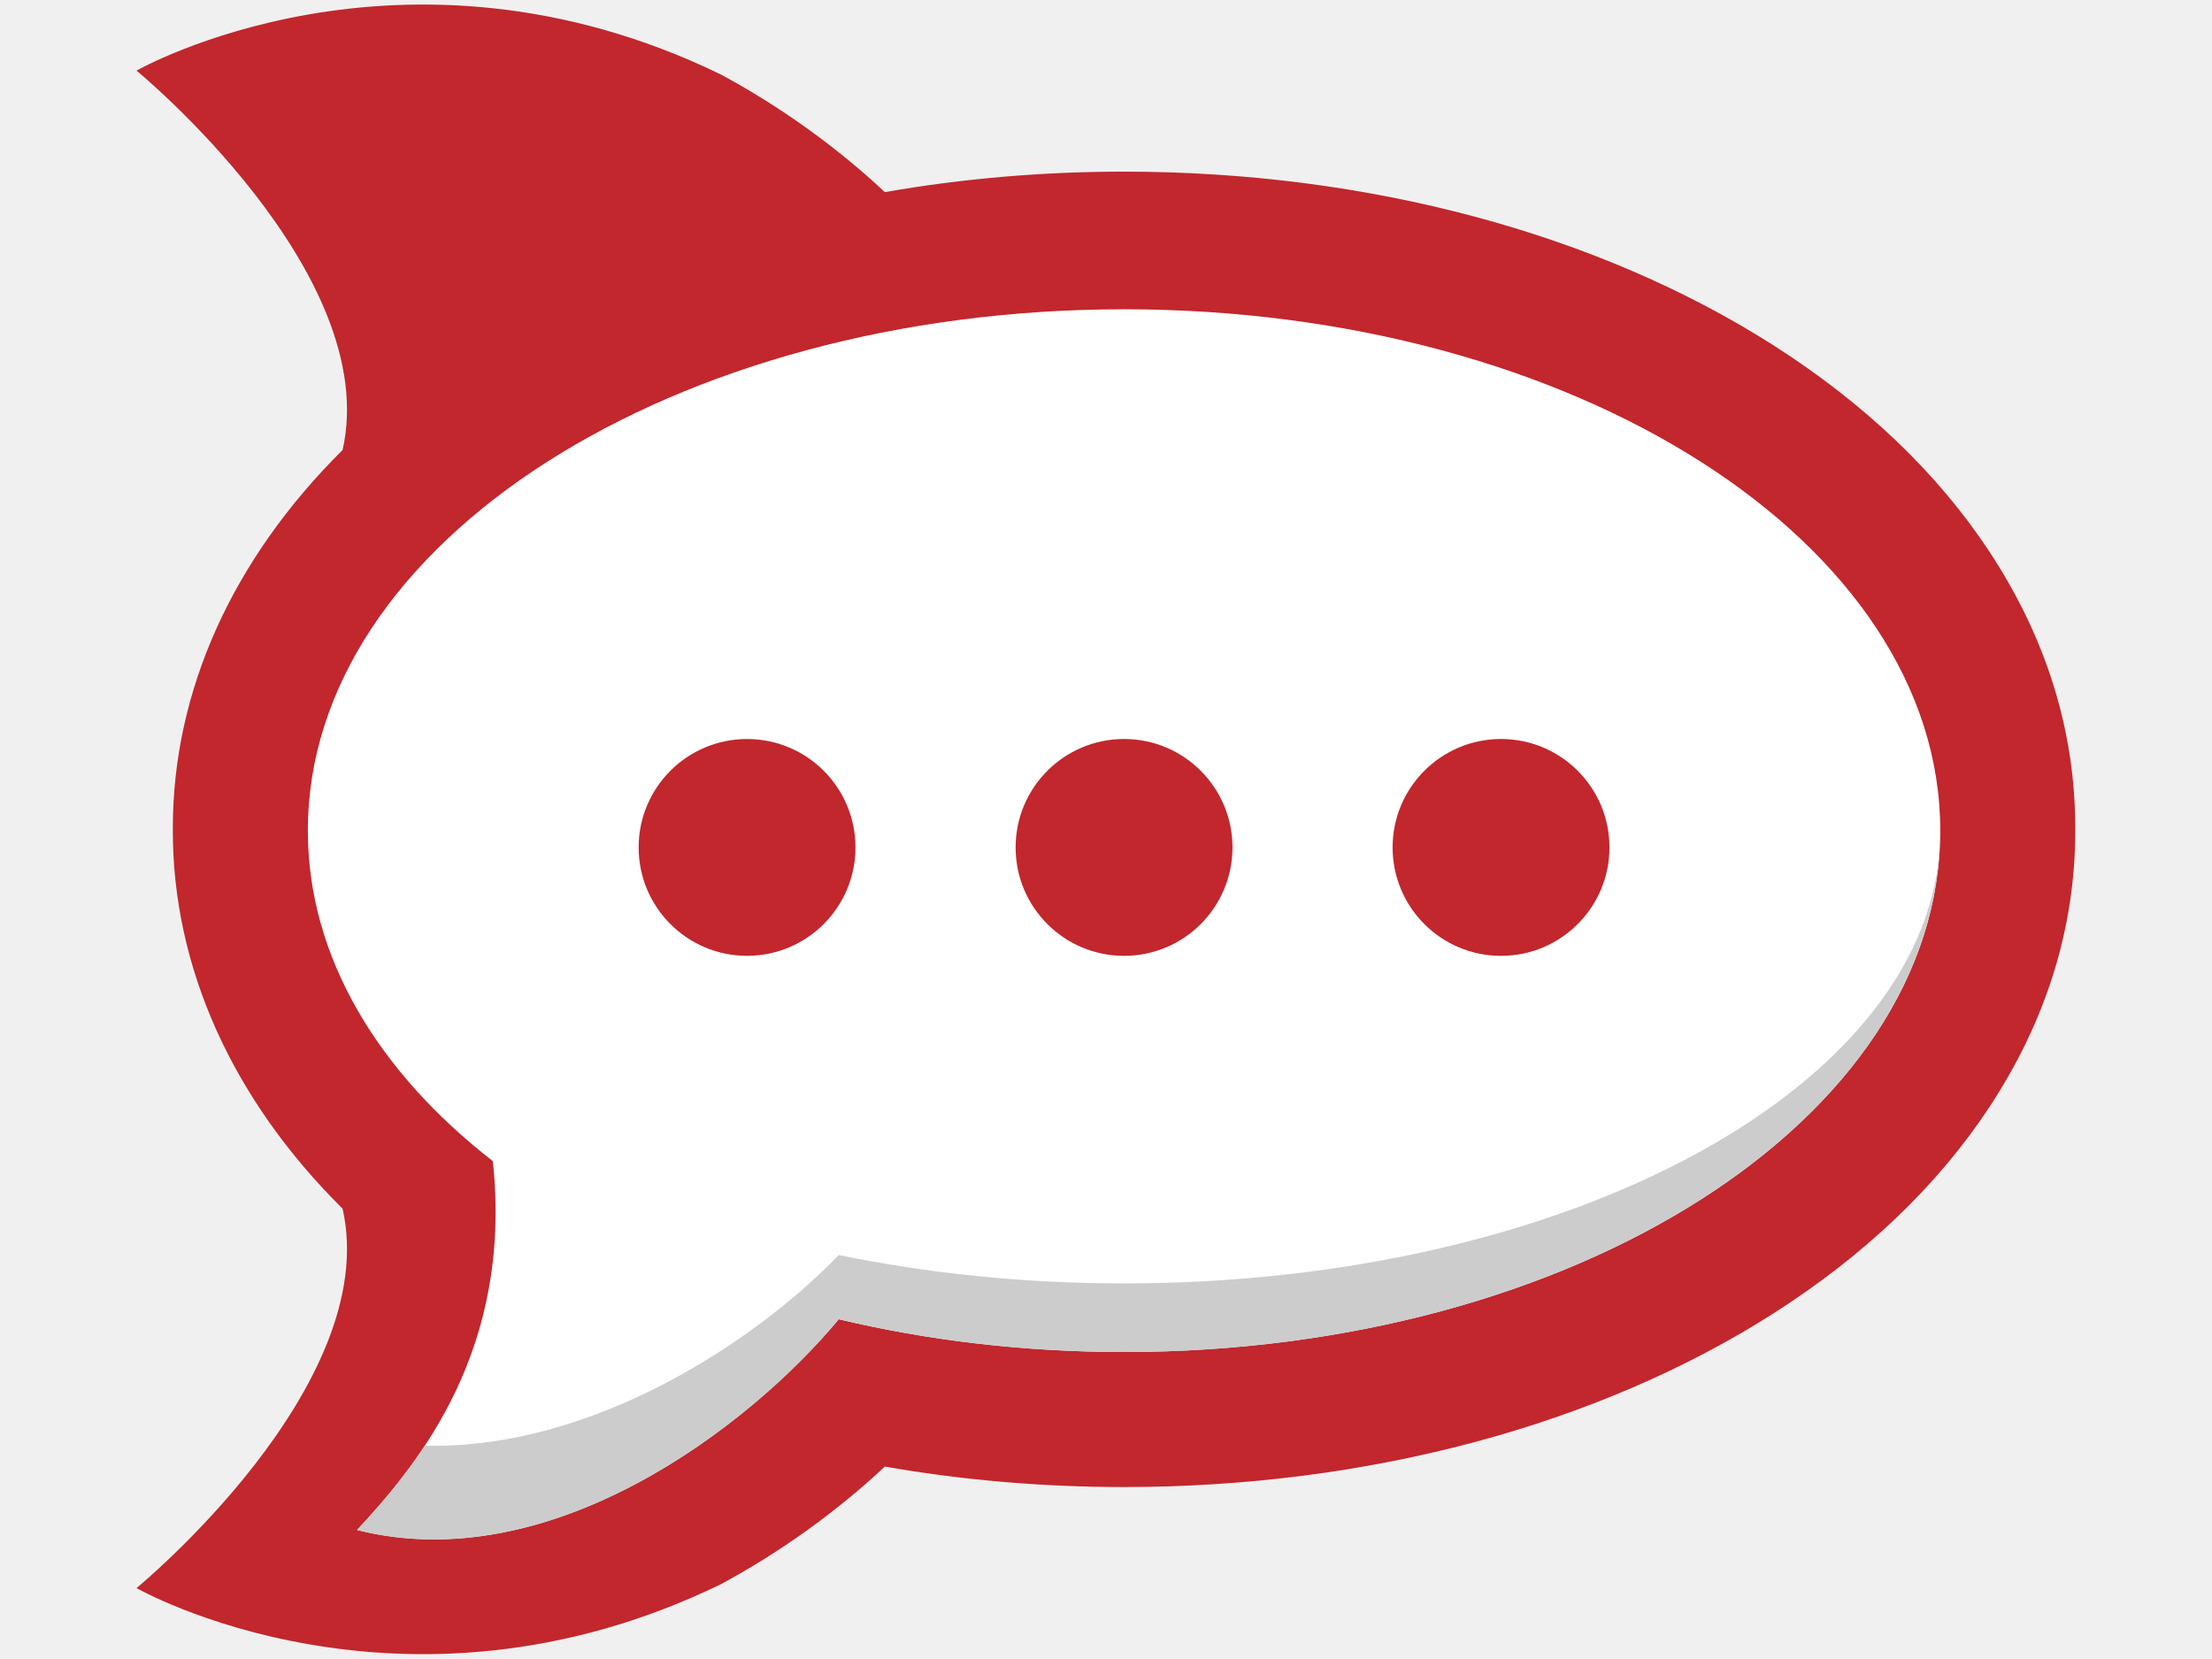
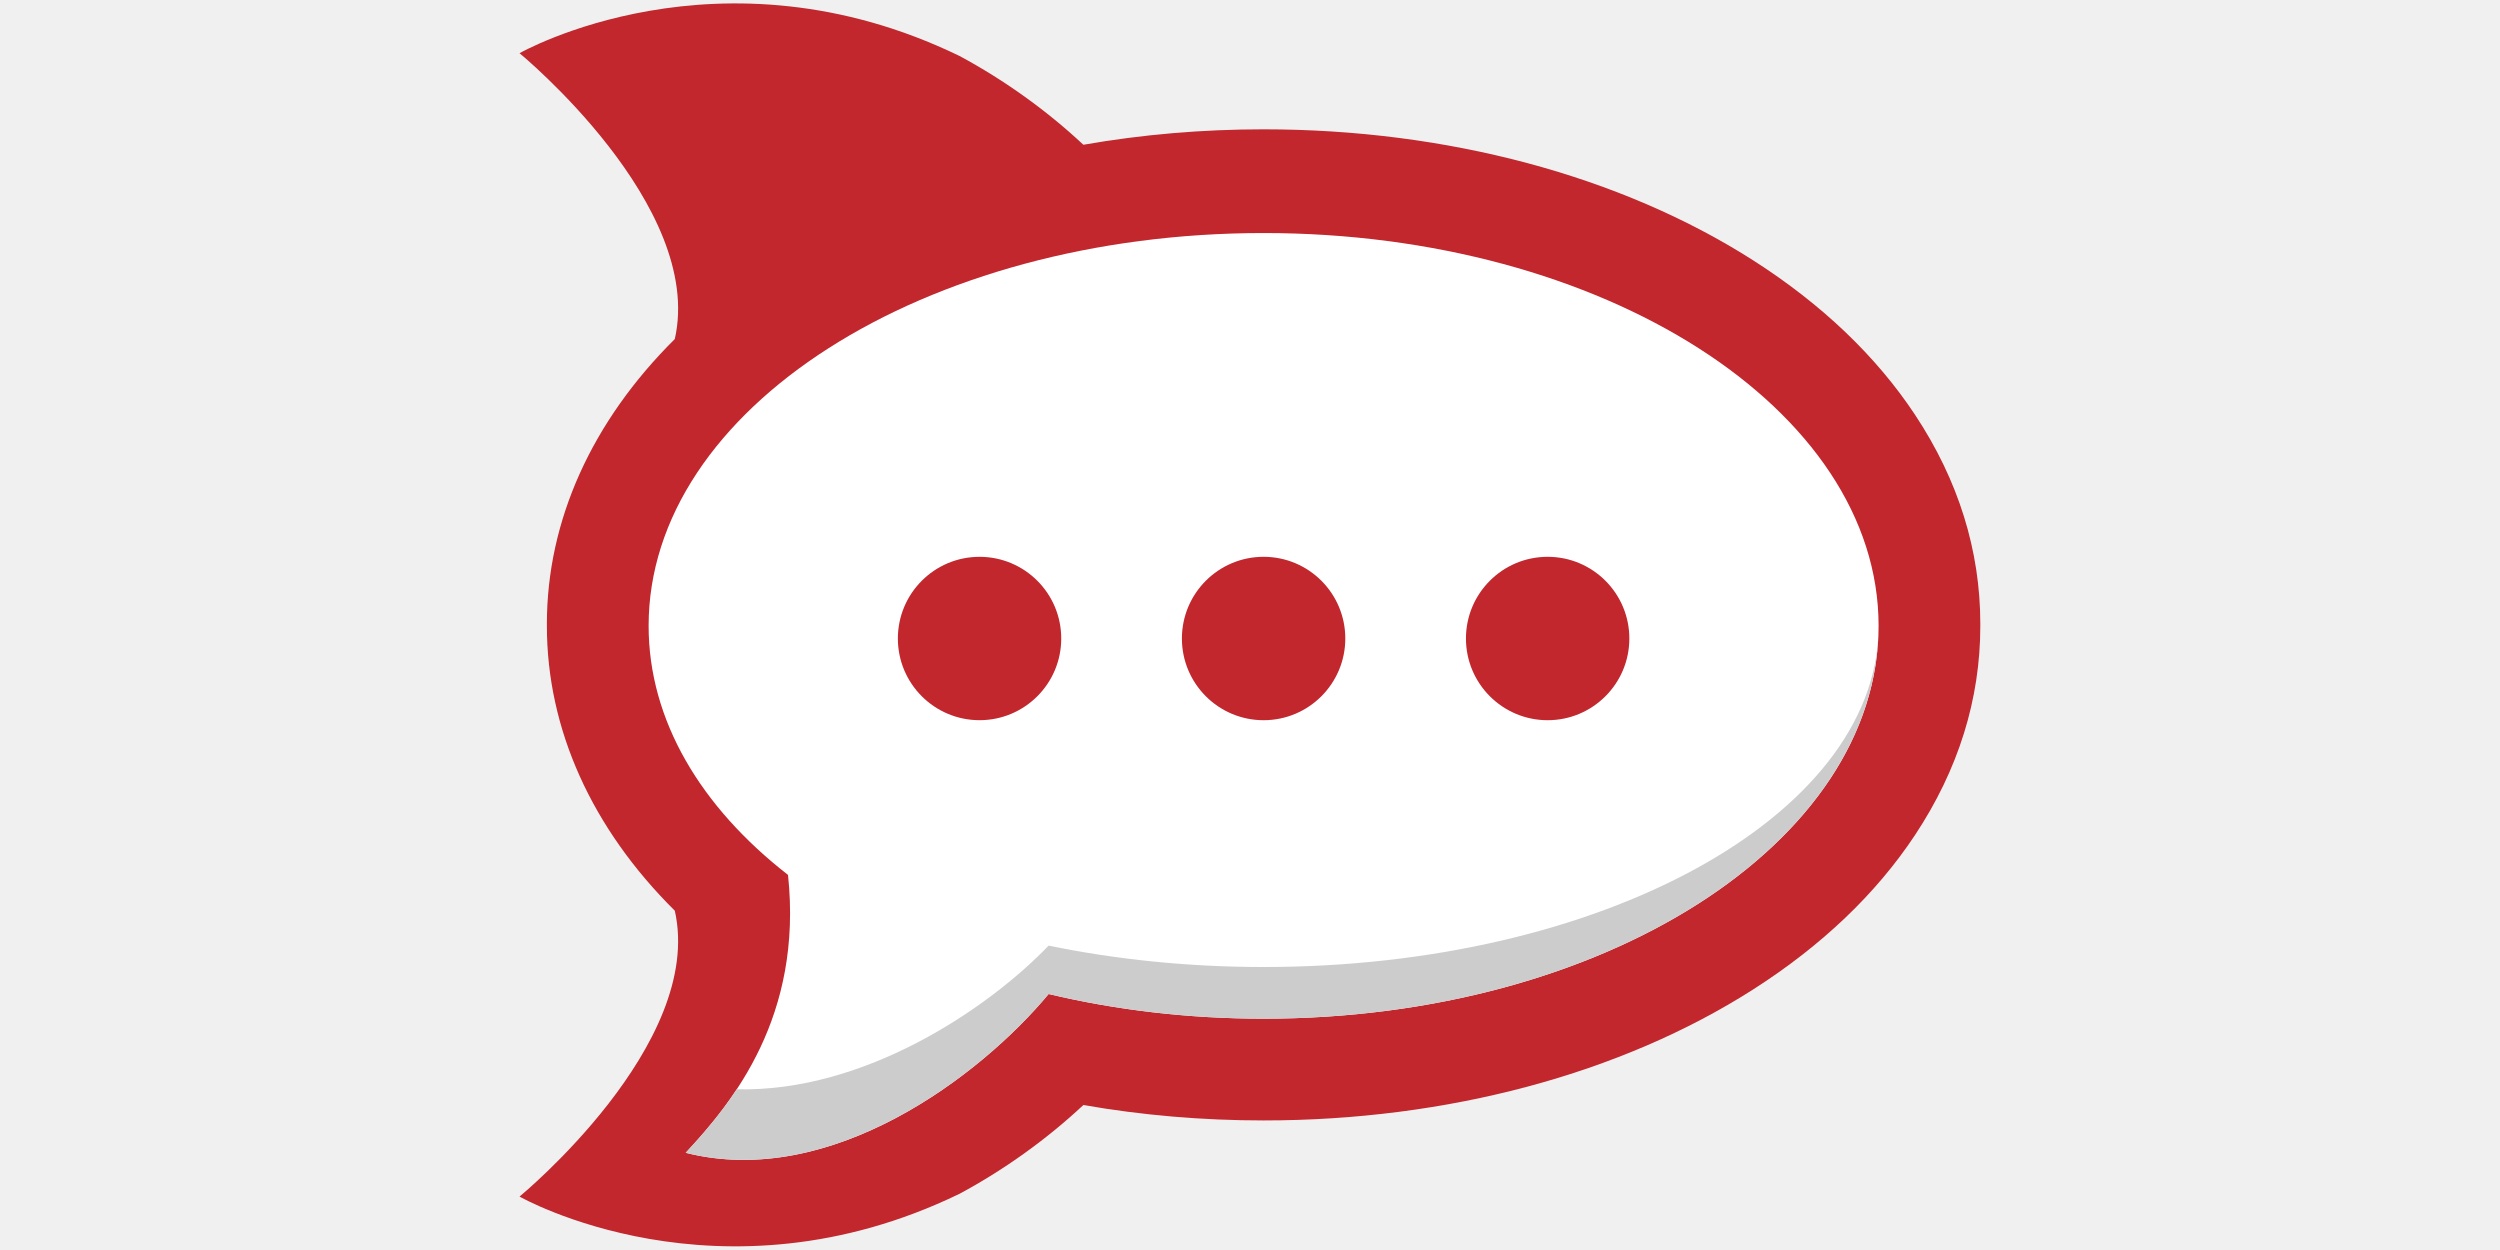
- <svg xmlns="http://www.w3.org/2000/svg" width="100" height="75" viewBox="0 0 256 219" preserveAspectRatio="xMidYMid">
+ <svg xmlns="http://www.w3.org/2000/svg" width="100" height="50" viewBox="0 0 256 219" preserveAspectRatio="xMidYMid">
  <path d="M255.95 109.307c0-12.853-3.844-25.173-11.43-36.63-6.81-10.283-16.351-19.385-28.355-27.057-23.18-14.806-53.647-22.963-85.782-22.963-10.734 0-21.315.907-31.577 2.705-6.366-5.96-13.82-11.322-21.707-15.56C34.964-10.62.022 9.322.022 9.322s32.487 26.688 27.204 50.08C12.693 73.821 4.814 91.207 4.814 109.307c0 .056.003.115.003.173 0 .057-.003.113-.003.174 0 18.1 7.876 35.486 22.412 49.902C32.509 182.95.022 209.639.022 209.639s34.942 19.939 77.077-.48c7.886-4.238 15.338-9.603 21.707-15.56 10.264 1.796 20.843 2.702 31.577 2.702 32.137 0 62.601-8.151 85.782-22.958 12.004-7.671 21.545-16.77 28.356-27.058 7.585-11.455 11.43-23.781 11.43-36.628 0-.06-.003-.115-.003-.174l.002-.176z" fill="#C1272D" />
  <path d="M130.383 40.828c59.505 0 107.746 30.814 107.746 68.824 0 38.007-48.241 68.823-107.746 68.823-13.25 0-25.94-1.532-37.662-4.325-11.915 14.332-38.125 34.26-63.587 27.82 8.282-8.895 20.552-23.926 17.926-48.686-15.262-11.873-24.422-27.07-24.422-43.632-.003-38.013 48.238-68.824 107.745-68.824" fill="#FFF" />
  <path d="M130.383 126.18c7.906 0 14.314-6.408 14.314-14.314 0-7.905-6.408-14.313-14.314-14.313-7.905 0-14.313 6.408-14.313 14.313 0 7.906 6.408 14.314 14.313 14.314zm49.764 0c7.905 0 14.314-6.408 14.314-14.314 0-7.905-6.409-14.313-14.314-14.313s-14.313 6.408-14.313 14.313c0 7.906 6.408 14.314 14.313 14.314zm-99.53-.003c7.904 0 14.311-6.407 14.311-14.31 0-7.904-6.407-14.312-14.31-14.312-7.905 0-14.312 6.408-14.312 14.311 0 7.904 6.407 14.311 14.311 14.311z" fill="#C1272D" />
  <path d="M130.383 169.42c-13.25 0-25.94-1.33-37.662-3.75-10.52 10.969-32.188 25.714-54.643 25.172-2.959 4.484-6.175 8.15-8.944 11.126 25.462 6.44 51.672-13.486 63.587-27.82 11.723 2.795 24.414 4.325 37.662 4.325 59.027 0 106.962-30.326 107.726-67.915-.764 32.582-48.699 58.861-107.726 58.861z" fill="#CCC" />
</svg>
